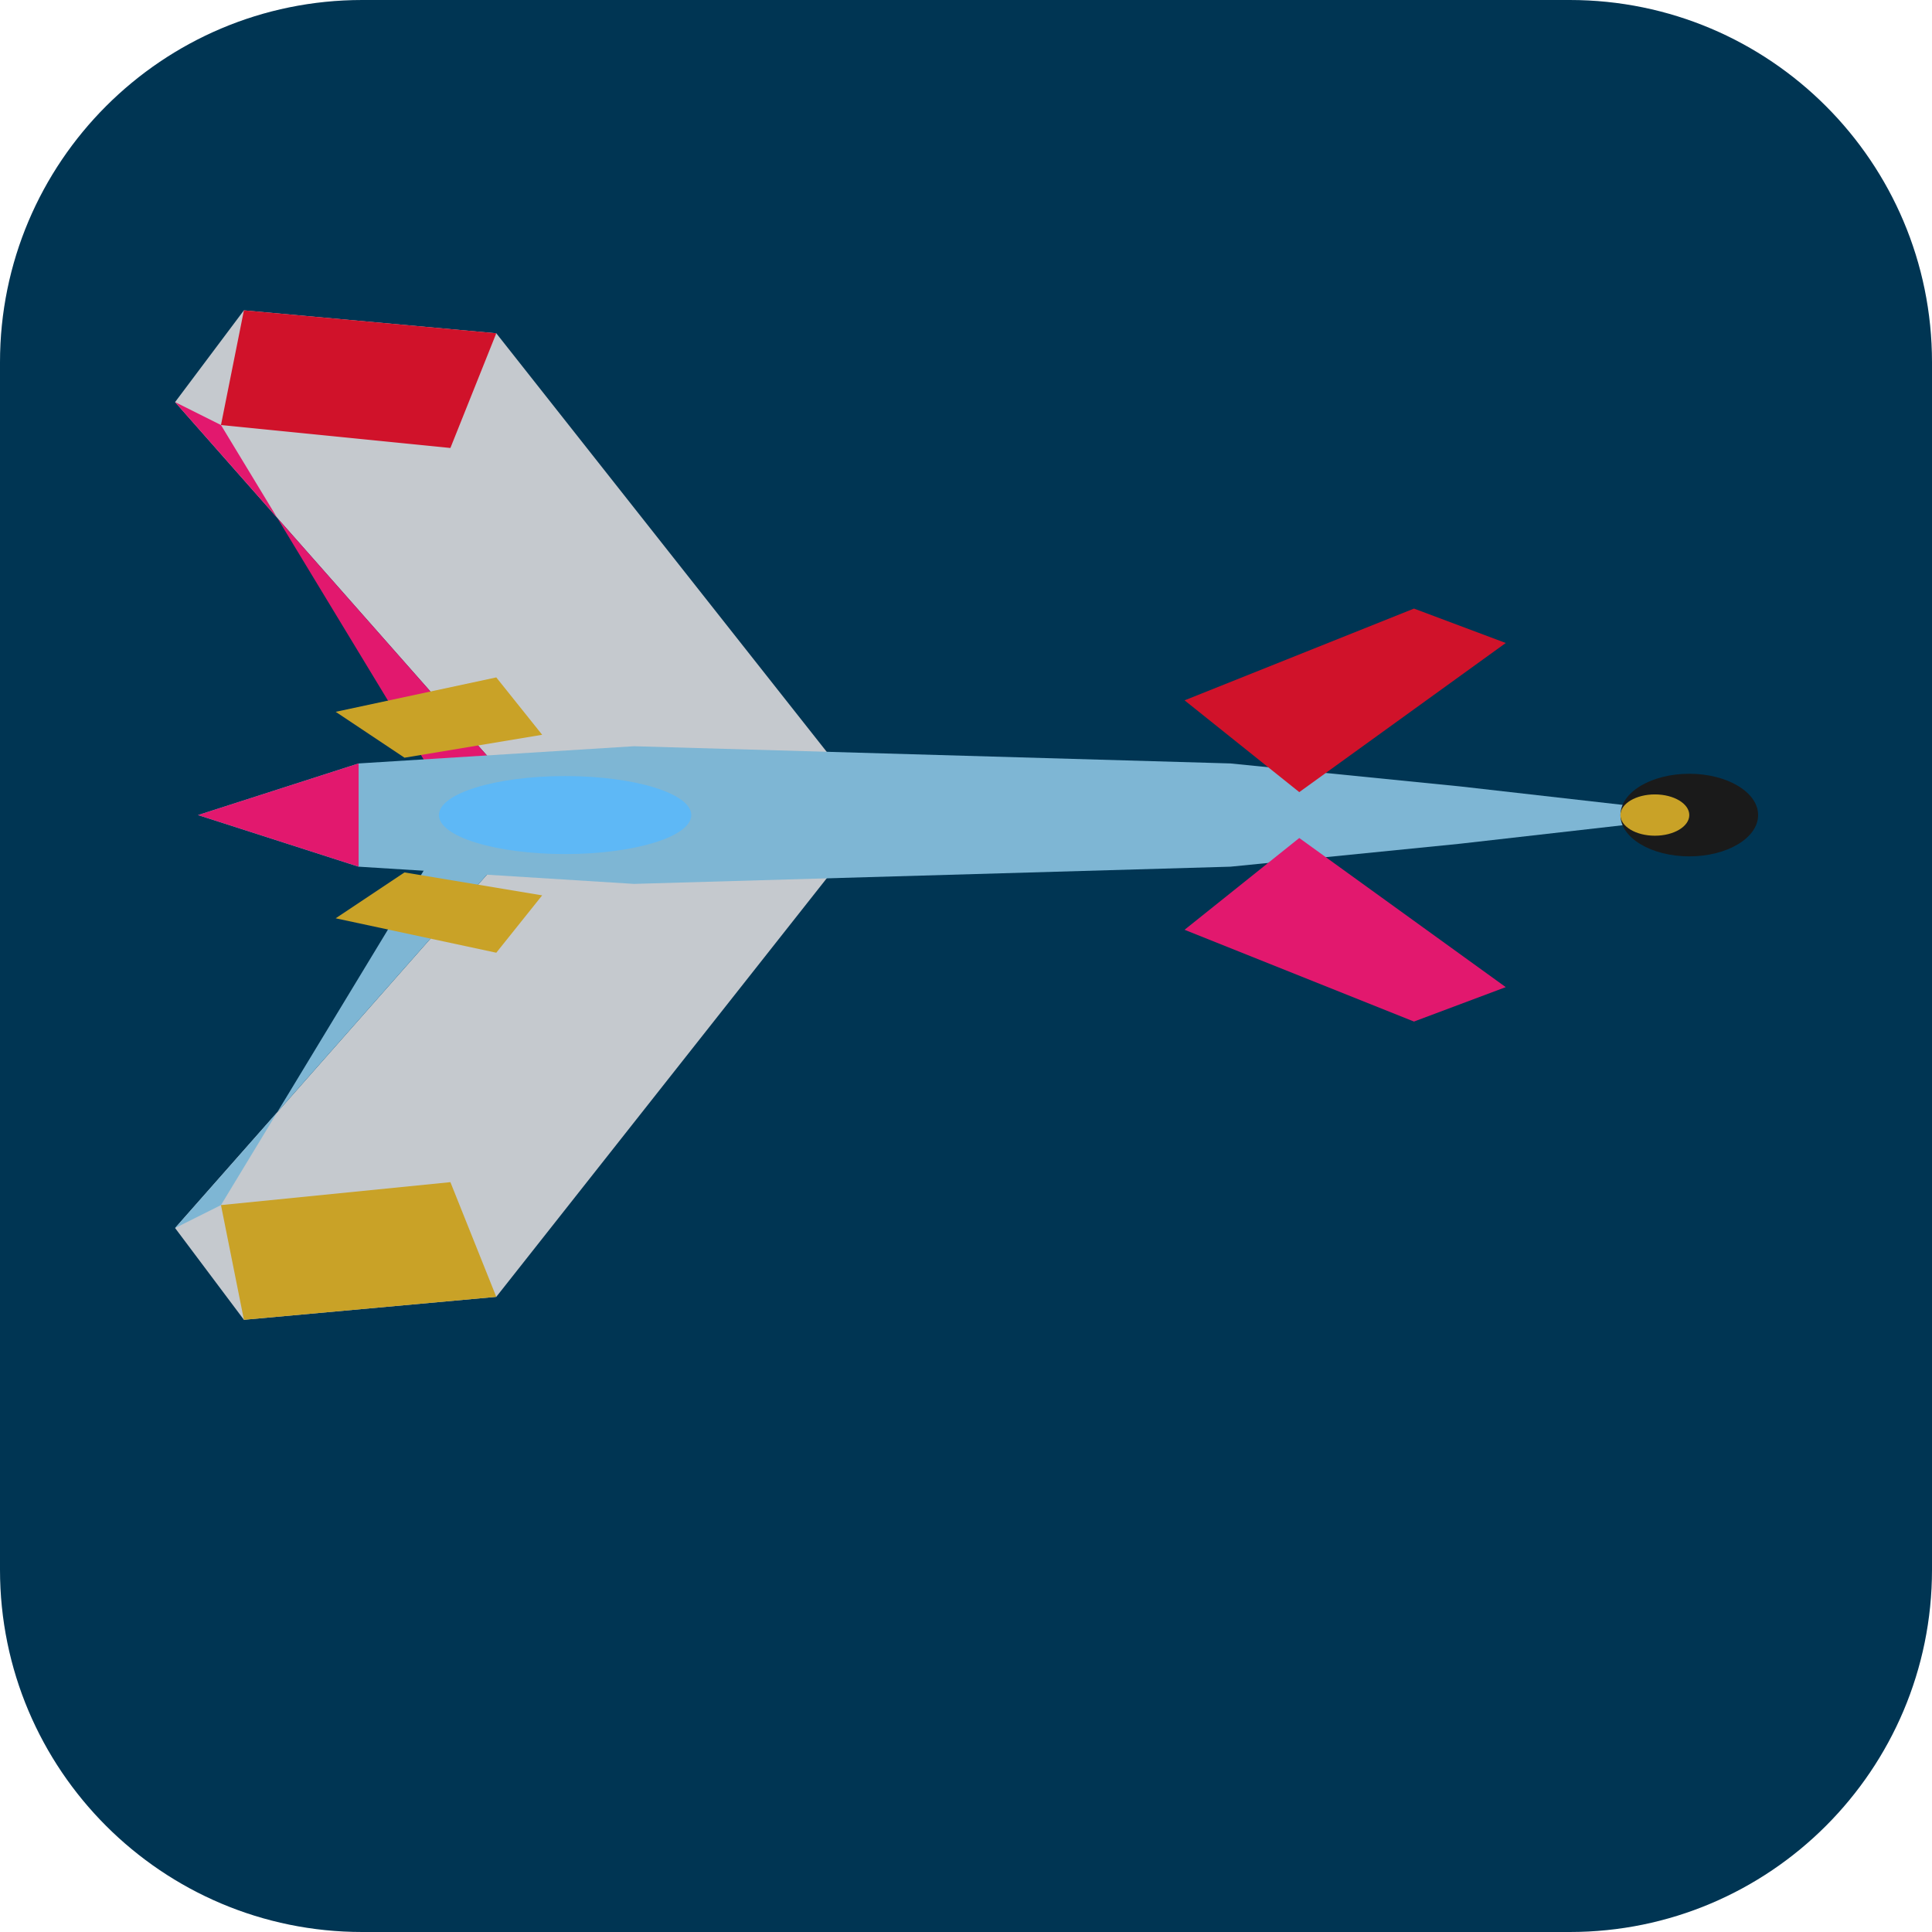
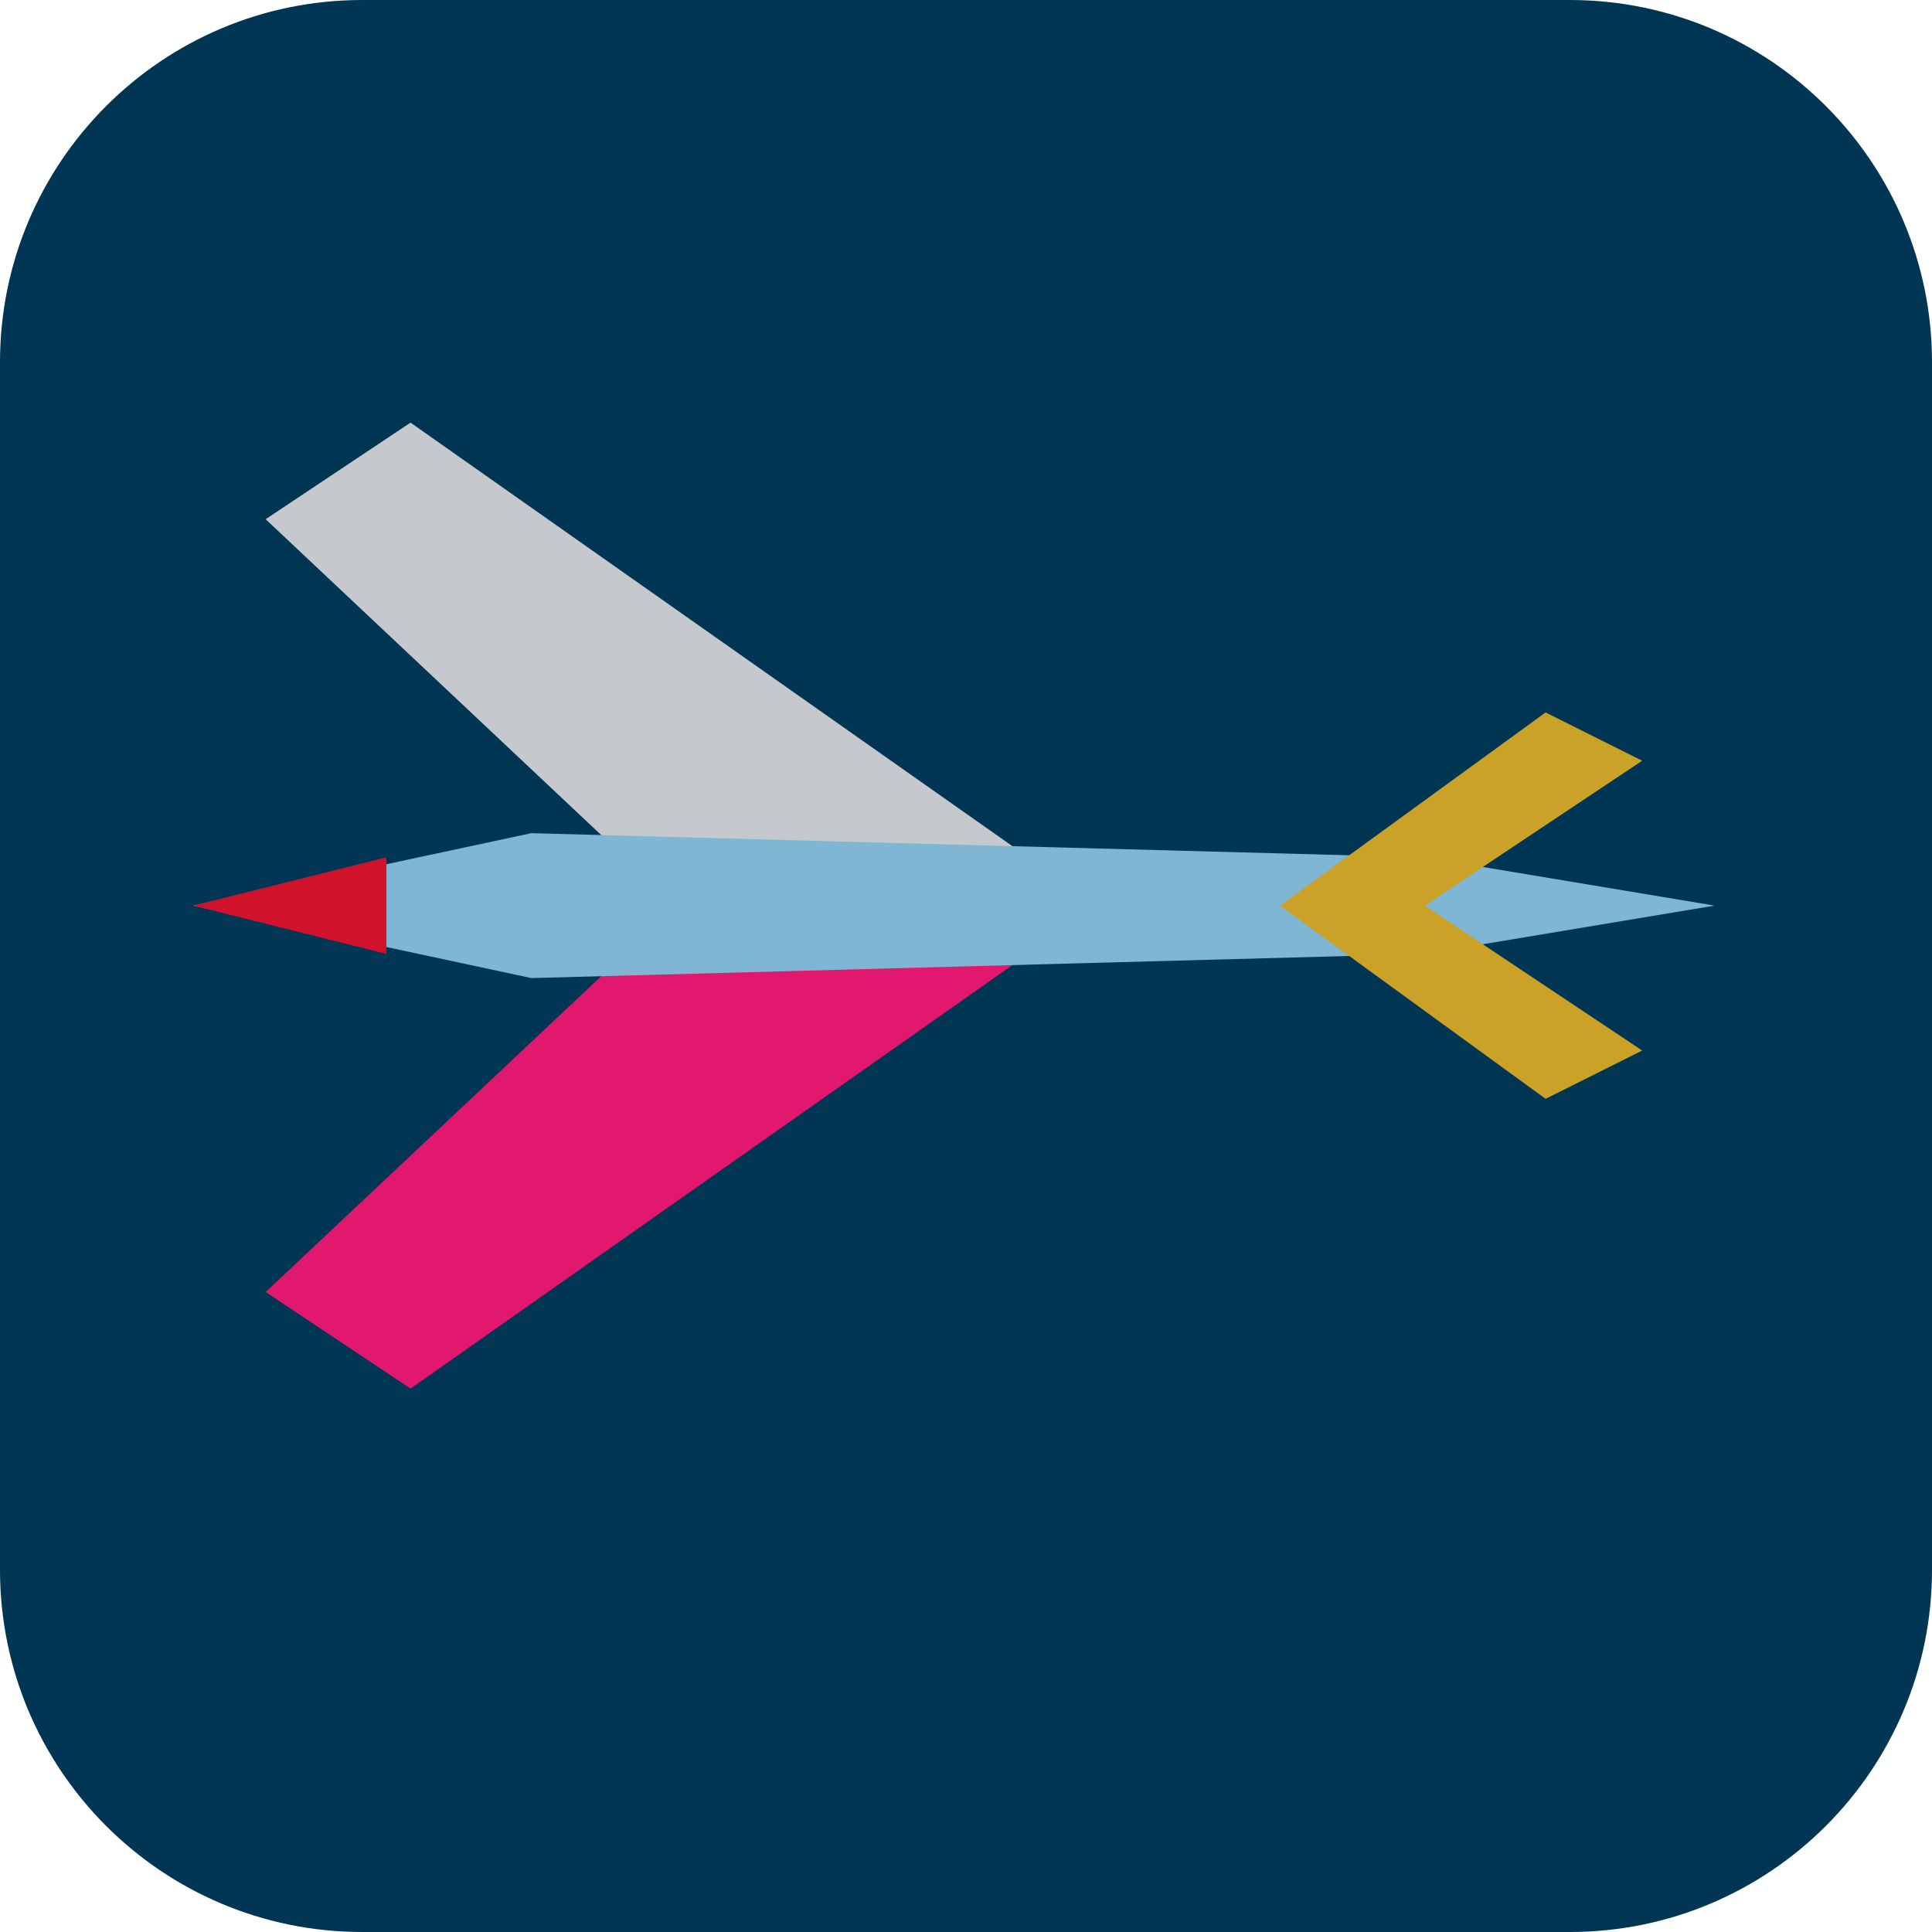
<svg xmlns="http://www.w3.org/2000/svg" viewBox="0 0 64 64">
  <rect width="64" height="64" rx="12" fill="#003553" />
-   <g transform="translate(2 8) scale(0.38)">
-     <path fill="#c5c9ce" d="M52 48 L68 46 L38 8 L16 6 L10 14 L40 48 Z" />
-     <path fill="#d0122a" d="M16 6 L38 8 L34 18 L14 16 Z" />
-     <path fill="#e2186e" d="M10 14 L40 48 L34 49 L14 16 Z" />
-     <path fill="#c5c9ce" d="M52 52 L68 54 L38 92 L16 94 L10 86 L40 52 Z" />
-     <path fill="#c9a227" d="M16 94 L38 92 L34 82 L14 84 Z" />
-     <path fill="#7eb6d4" d="M10 86 L40 52 L34 51 L14 84 Z" />
-     <path fill="#7eb6d4" d="M12 50 L26 45.5 L50 44 L102 45.5 L122 47.5 L144 50 L122 52.5 L102 54.5 L50 56 L26 54.5 Z" />
-     <path fill="#e2186e" d="M12 50 L26 45.5 L26 54.5 Z" />
-     <ellipse cx="44" cy="50" rx="11" ry="3.4" fill="#5eb8f6" />
-     <ellipse cx="142" cy="50" rx="6" ry="3.6" fill="#1a1a1a" />
-     <ellipse cx="139" cy="50" rx="3" ry="1.8" fill="#c9a227" />
-     <path fill="#c9a227" d="M30 45 L42 43 L38 38 L24 41 Z" />
-     <path fill="#c9a227" d="M30 55 L42 57 L38 62 L24 59 Z" />
-     <path fill="#d0122a" d="M98 40 L118 32 L126 35 L108 48 Z" />
-     <path fill="#e2186e" d="M98 60 L118 68 L126 65 L108 52 Z" />
+   <g transform="translate(4 10) scale(0.4)">
+     <polygon fill="#c5c9ce" points="46,50 78,48 24,10 12,18" />
+     <polygon fill="#e2186e" points="46,50 78,52 24,90 12,82" />
+     <polygon fill="#7eb6d4" points="6,50 34,44 108,46 132,50 108,54 34,56" />
+     <polygon fill="#c9a227" points="96,50 118,34 126,38 108,50 126,62 118,66" />
+     <polygon fill="#d0122a" points="6,50 22,46 22,54" />
  </g>
</svg>
